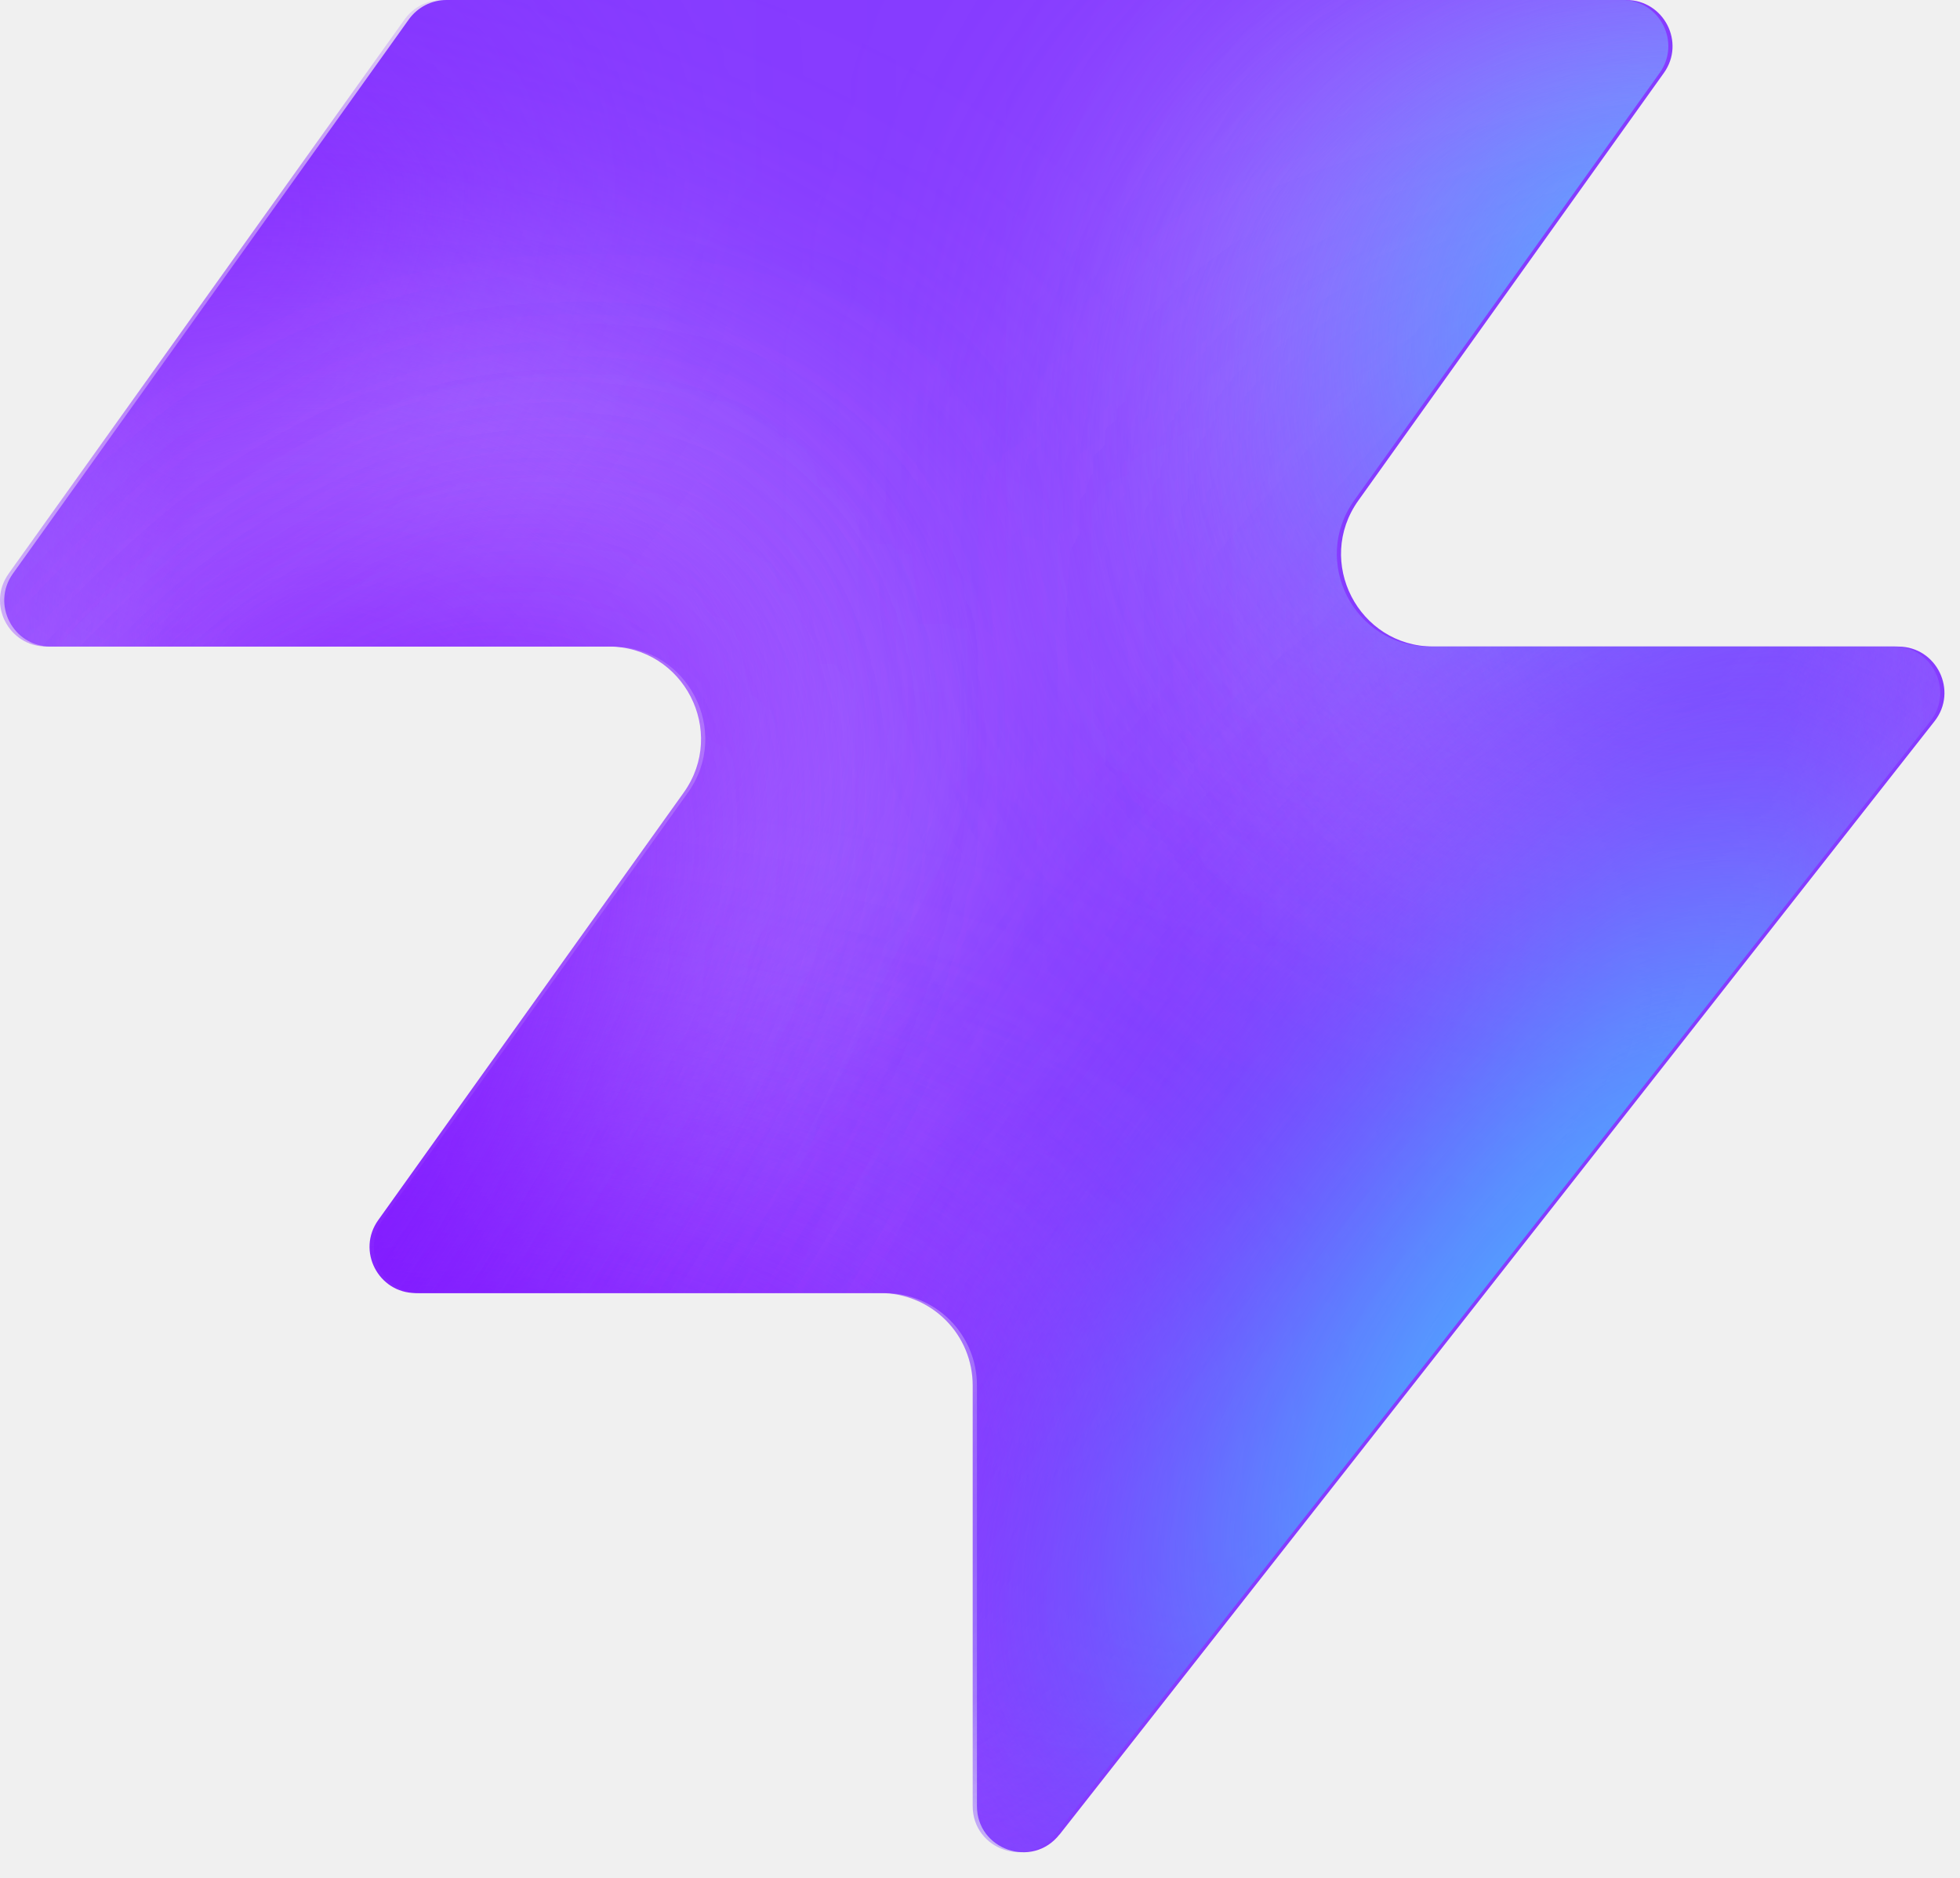
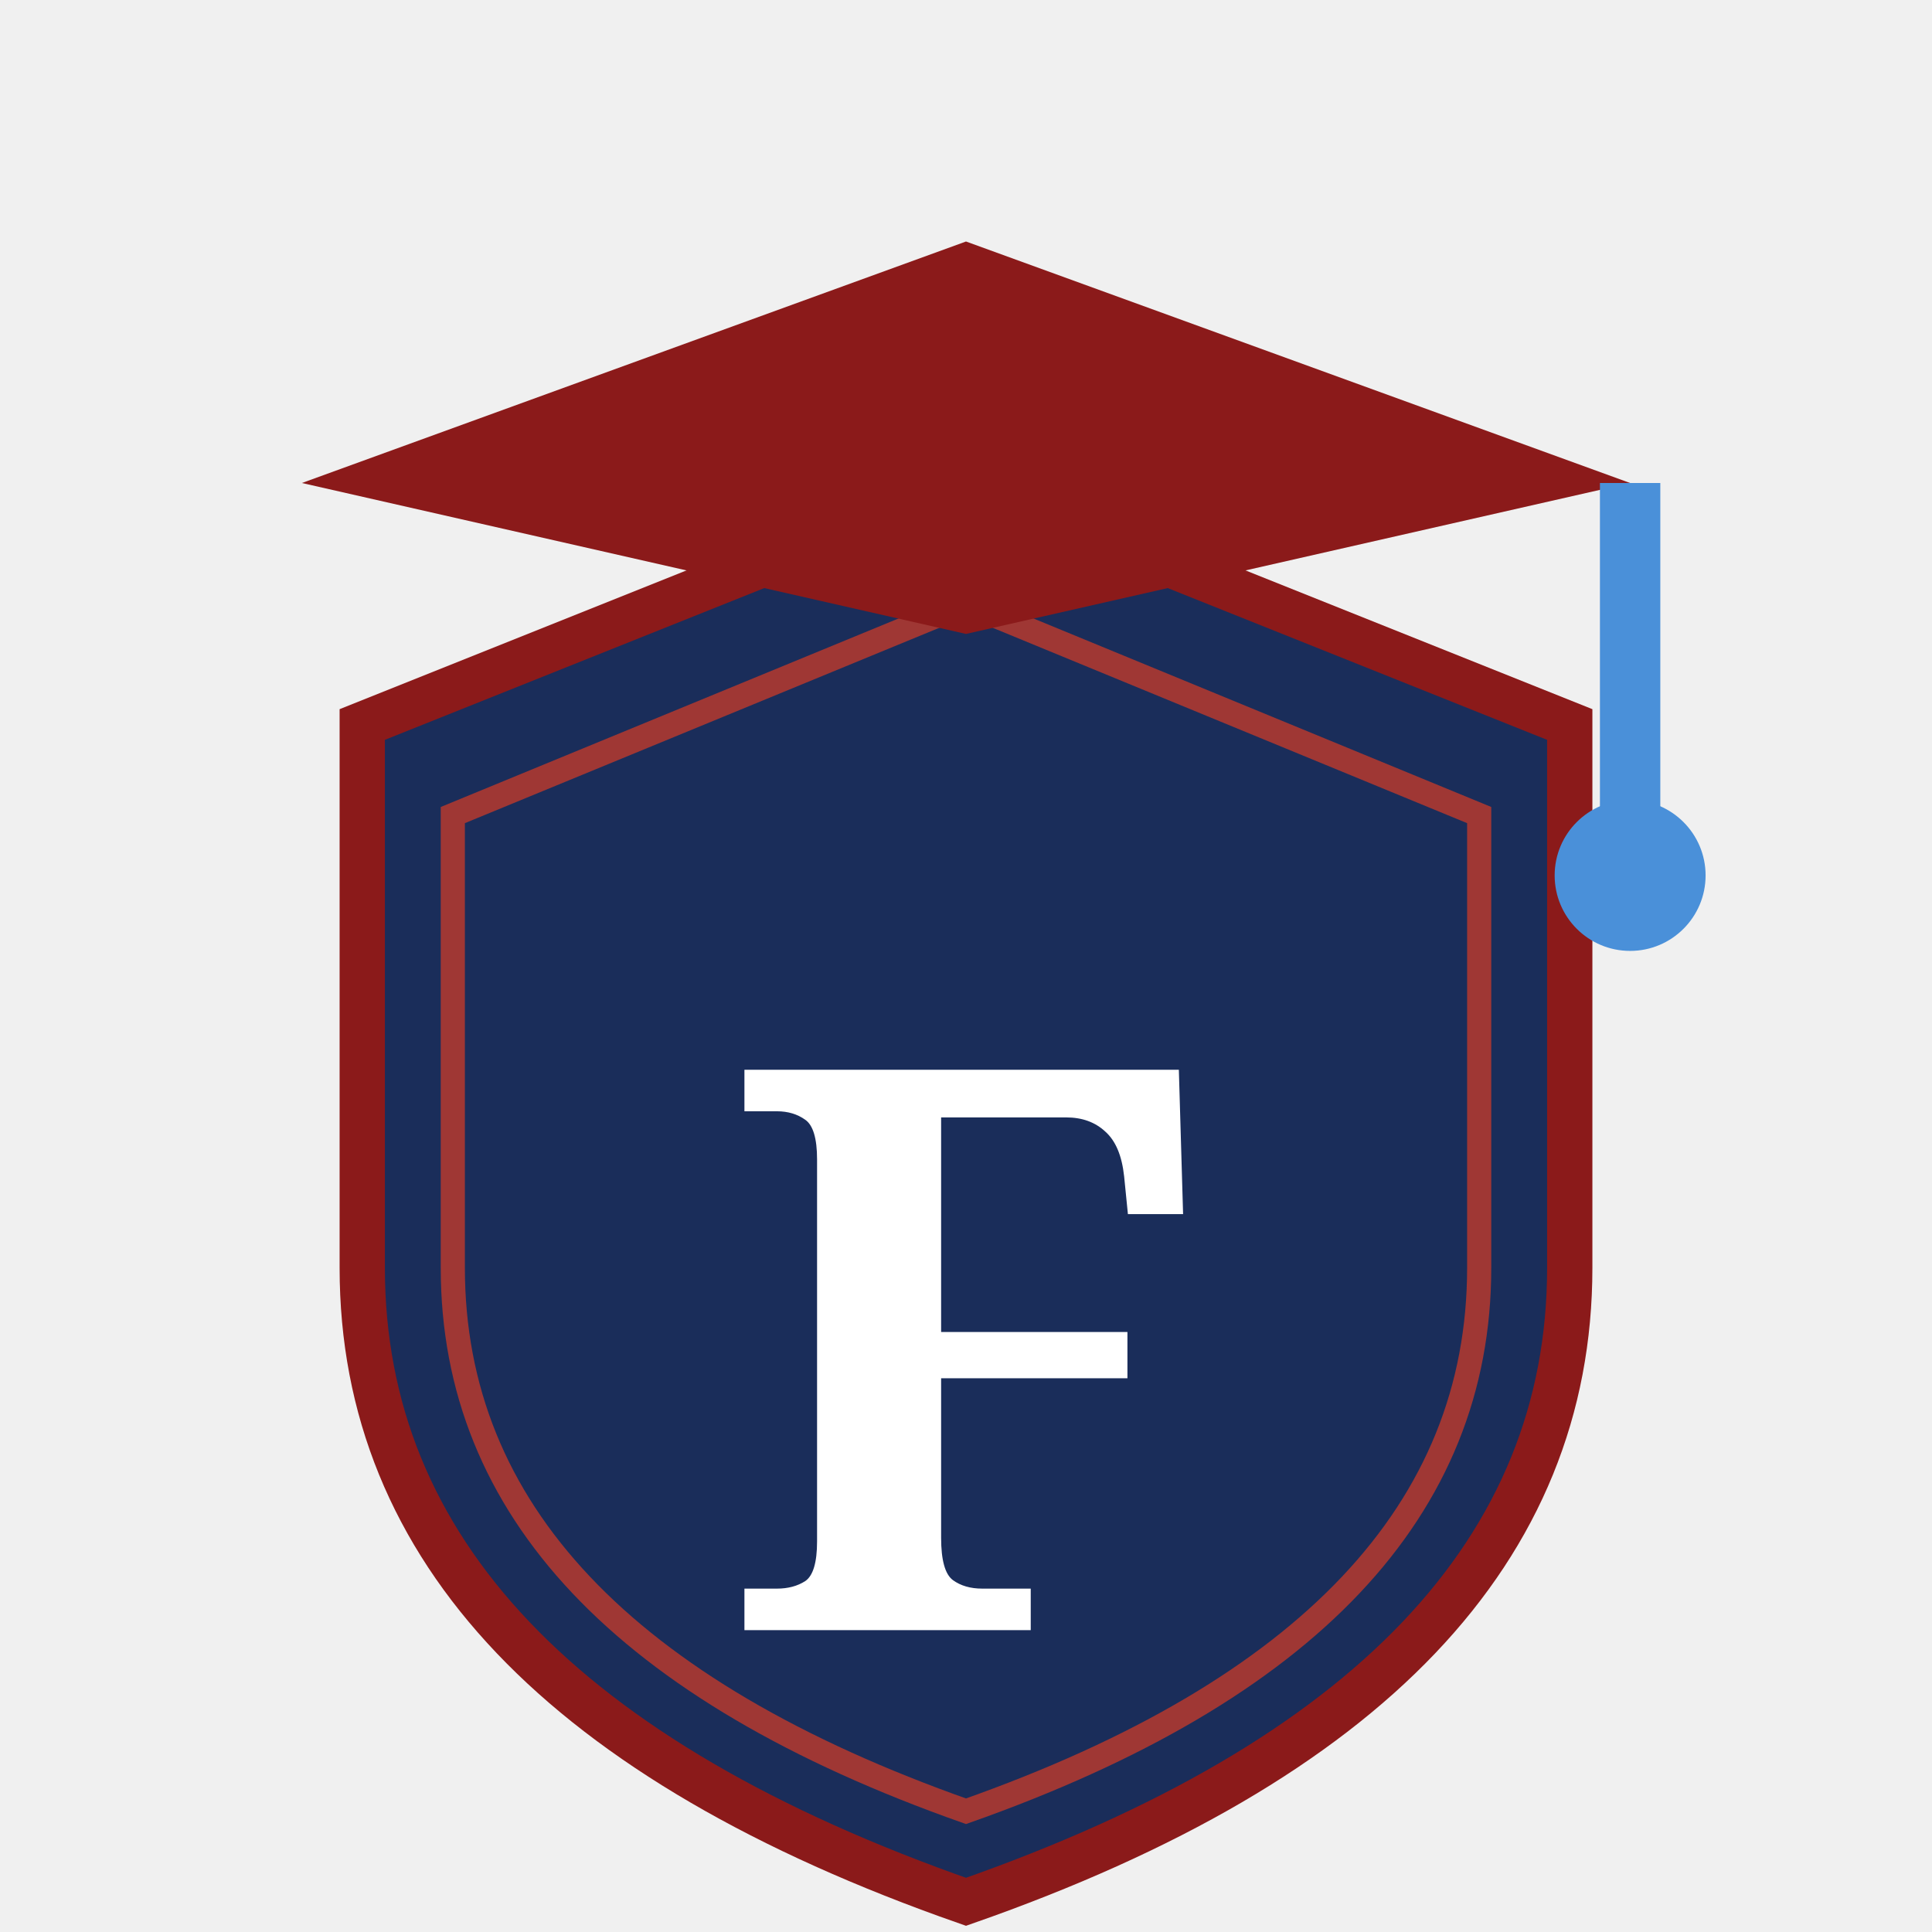
- <svg xmlns="http://www.w3.org/2000/svg" width="48" height="46" fill="none" viewBox="0 0 48 46">
-   <path fill="#863bff" d="M25.946 44.938c-.664.845-2.021.375-2.021-.698V33.937a2.26 2.26 0 0 0-2.262-2.262H10.287c-.92 0-1.456-1.04-.92-1.788l7.48-10.471c1.07-1.497 0-3.578-1.842-3.578H1.237c-.92 0-1.456-1.04-.92-1.788L10.013.474c.214-.297.556-.474.92-.474h28.894c.92 0 1.456 1.04.92 1.788l-7.48 10.471c-1.07 1.498 0 3.579 1.842 3.579h11.377c.943 0 1.473 1.088.89 1.83L25.947 44.94z" style="fill:#863bff;fill:color(display-p3 .525 .23 1);fill-opacity:1" />
-   <mask id="a" width="48" height="46" x="0" y="0" maskUnits="userSpaceOnUse" style="mask-type:alpha">
-     <path fill="#000" d="M25.842 44.938c-.664.844-2.021.375-2.021-.698V33.937a2.26 2.26 0 0 0-2.262-2.262H10.183c-.92 0-1.456-1.04-.92-1.788l7.48-10.471c1.07-1.498 0-3.579-1.842-3.579H1.133c-.92 0-1.456-1.04-.92-1.787L9.91.473c.214-.297.556-.474.92-.474h28.894c.92 0 1.456 1.04.92 1.788l-7.48 10.471c-1.07 1.498 0 3.578 1.842 3.578h11.377c.943 0 1.473 1.088.89 1.832L25.843 44.94z" style="fill:#000;fill-opacity:1" />
-   </mask>
-   <g mask="url(#a)">
-     <g filter="url(#b)">
-       <ellipse cx="5.508" cy="14.704" fill="#ede6ff" rx="5.508" ry="14.704" style="fill:#ede6ff;fill:color(display-p3 .927 .903 1);fill-opacity:1" transform="matrix(.00324 1 1 -.00324 -4.47 31.516)" />
-     </g>
-     <g filter="url(#c)">
-       <ellipse cx="10.399" cy="29.851" fill="#ede6ff" rx="10.399" ry="29.851" style="fill:#ede6ff;fill:color(display-p3 .927 .903 1);fill-opacity:1" transform="matrix(.00324 1 1 -.00324 -39.328 7.883)" />
-     </g>
-     <g filter="url(#d)">
-       <ellipse cx="5.508" cy="30.487" fill="#7e14ff" rx="5.508" ry="30.487" style="fill:#7e14ff;fill:color(display-p3 .492 .077 1);fill-opacity:1" transform="rotate(89.814 -25.913 -14.639)scale(1 -1)" />
-     </g>
-     <g filter="url(#e)">
-       <ellipse cx="5.508" cy="30.599" fill="#7e14ff" rx="5.508" ry="30.599" style="fill:#7e14ff;fill:color(display-p3 .492 .077 1);fill-opacity:1" transform="rotate(89.814 -32.644 -3.334)scale(1 -1)" />
-     </g>
-     <g filter="url(#f)">
-       <ellipse cx="5.508" cy="30.599" fill="#7e14ff" rx="5.508" ry="30.599" style="fill:#7e14ff;fill:color(display-p3 .492 .077 1);fill-opacity:1" transform="matrix(.00324 1 1 -.00324 -34.34 30.47)" />
-     </g>
-     <g filter="url(#g)">
-       <ellipse cx="14.072" cy="22.078" fill="#ede6ff" rx="14.072" ry="22.078" style="fill:#ede6ff;fill:color(display-p3 .927 .903 1);fill-opacity:1" transform="rotate(93.35 24.506 48.493)scale(-1 1)" />
-     </g>
-     <g filter="url(#h)">
-       <ellipse cx="3.47" cy="21.501" fill="#7e14ff" rx="3.47" ry="21.501" style="fill:#7e14ff;fill:color(display-p3 .492 .077 1);fill-opacity:1" transform="rotate(89.009 28.708 47.59)scale(-1 1)" />
-     </g>
-     <g filter="url(#i)">
-       <ellipse cx="3.47" cy="21.501" fill="#7e14ff" rx="3.47" ry="21.501" style="fill:#7e14ff;fill:color(display-p3 .492 .077 1);fill-opacity:1" transform="rotate(89.009 28.708 47.59)scale(-1 1)" />
-     </g>
-     <g filter="url(#j)">
-       <ellipse cx=".387" cy="8.972" fill="#7e14ff" rx="4.407" ry="29.108" style="fill:#7e14ff;fill:color(display-p3 .492 .077 1);fill-opacity:1" transform="rotate(39.51 .387 8.972)" />
-     </g>
-     <g filter="url(#k)">
-       <ellipse cx="47.523" cy="-6.092" fill="#7e14ff" rx="4.407" ry="29.108" style="fill:#7e14ff;fill:color(display-p3 .492 .077 1);fill-opacity:1" transform="rotate(37.892 47.523 -6.092)" />
-     </g>
-     <g filter="url(#l)">
-       <ellipse cx="41.412" cy="6.333" fill="#47bfff" rx="5.971" ry="9.665" style="fill:#47bfff;fill:color(display-p3 .28 .748 1);fill-opacity:1" transform="rotate(37.892 41.412 6.333)" />
-     </g>
-     <g filter="url(#m)">
-       <ellipse cx="-1.879" cy="38.332" fill="#7e14ff" rx="4.407" ry="29.108" style="fill:#7e14ff;fill:color(display-p3 .492 .077 1);fill-opacity:1" transform="rotate(37.892 -1.88 38.332)" />
-     </g>
-     <g filter="url(#n)">
-       <ellipse cx="-1.879" cy="38.332" fill="#7e14ff" rx="4.407" ry="29.108" style="fill:#7e14ff;fill:color(display-p3 .492 .077 1);fill-opacity:1" transform="rotate(37.892 -1.88 38.332)" />
-     </g>
-     <g filter="url(#o)">
-       <ellipse cx="35.651" cy="29.907" fill="#7e14ff" rx="4.407" ry="29.108" style="fill:#7e14ff;fill:color(display-p3 .492 .077 1);fill-opacity:1" transform="rotate(37.892 35.651 29.907)" />
-     </g>
-     <g filter="url(#p)">
-       <ellipse cx="38.418" cy="32.4" fill="#47bfff" rx="5.971" ry="15.297" style="fill:#47bfff;fill:color(display-p3 .28 .748 1);fill-opacity:1" transform="rotate(37.892 38.418 32.4)" />
-     </g>
-   </g>
-   <defs>
-     <filter id="b" width="60.045" height="41.654" x="-19.77" y="16.149" color-interpolation-filters="sRGB" filterUnits="userSpaceOnUse">
-       <feFlood flood-opacity="0" result="BackgroundImageFix" />
-       <feBlend in="SourceGraphic" in2="BackgroundImageFix" result="shape" />
-       <feGaussianBlur result="effect1_foregroundBlur_2002_17158" stdDeviation="7.659" />
-     </filter>
-     <filter id="c" width="90.34" height="51.437" x="-54.613" y="-7.533" color-interpolation-filters="sRGB" filterUnits="userSpaceOnUse">
-       <feFlood flood-opacity="0" result="BackgroundImageFix" />
-       <feBlend in="SourceGraphic" in2="BackgroundImageFix" result="shape" />
-       <feGaussianBlur result="effect1_foregroundBlur_2002_17158" stdDeviation="7.659" />
-     </filter>
-     <filter id="d" width="79.355" height="29.4" x="-49.64" y="2.03" color-interpolation-filters="sRGB" filterUnits="userSpaceOnUse">
-       <feFlood flood-opacity="0" result="BackgroundImageFix" />
-       <feBlend in="SourceGraphic" in2="BackgroundImageFix" result="shape" />
-       <feGaussianBlur result="effect1_foregroundBlur_2002_17158" stdDeviation="4.596" />
-     </filter>
-     <filter id="e" width="79.579" height="29.4" x="-45.045" y="20.029" color-interpolation-filters="sRGB" filterUnits="userSpaceOnUse">
-       <feFlood flood-opacity="0" result="BackgroundImageFix" />
-       <feBlend in="SourceGraphic" in2="BackgroundImageFix" result="shape" />
-       <feGaussianBlur result="effect1_foregroundBlur_2002_17158" stdDeviation="4.596" />
-     </filter>
-     <filter id="f" width="79.579" height="29.4" x="-43.513" y="21.178" color-interpolation-filters="sRGB" filterUnits="userSpaceOnUse">
-       <feFlood flood-opacity="0" result="BackgroundImageFix" />
-       <feBlend in="SourceGraphic" in2="BackgroundImageFix" result="shape" />
-       <feGaussianBlur result="effect1_foregroundBlur_2002_17158" stdDeviation="4.596" />
-     </filter>
-     <filter id="g" width="74.749" height="58.852" x="15.756" y="-17.901" color-interpolation-filters="sRGB" filterUnits="userSpaceOnUse">
-       <feFlood flood-opacity="0" result="BackgroundImageFix" />
-       <feBlend in="SourceGraphic" in2="BackgroundImageFix" result="shape" />
-       <feGaussianBlur result="effect1_foregroundBlur_2002_17158" stdDeviation="7.659" />
-     </filter>
-     <filter id="h" width="61.377" height="25.362" x="23.548" y="2.284" color-interpolation-filters="sRGB" filterUnits="userSpaceOnUse">
-       <feFlood flood-opacity="0" result="BackgroundImageFix" />
-       <feBlend in="SourceGraphic" in2="BackgroundImageFix" result="shape" />
-       <feGaussianBlur result="effect1_foregroundBlur_2002_17158" stdDeviation="4.596" />
-     </filter>
-     <filter id="i" width="61.377" height="25.362" x="23.548" y="2.284" color-interpolation-filters="sRGB" filterUnits="userSpaceOnUse">
-       <feFlood flood-opacity="0" result="BackgroundImageFix" />
-       <feBlend in="SourceGraphic" in2="BackgroundImageFix" result="shape" />
-       <feGaussianBlur result="effect1_foregroundBlur_2002_17158" stdDeviation="4.596" />
-     </filter>
-     <filter id="j" width="56.045" height="63.649" x="-27.636" y="-22.853" color-interpolation-filters="sRGB" filterUnits="userSpaceOnUse">
-       <feFlood flood-opacity="0" result="BackgroundImageFix" />
-       <feBlend in="SourceGraphic" in2="BackgroundImageFix" result="shape" />
-       <feGaussianBlur result="effect1_foregroundBlur_2002_17158" stdDeviation="4.596" />
-     </filter>
-     <filter id="k" width="54.814" height="64.646" x="20.116" y="-38.415" color-interpolation-filters="sRGB" filterUnits="userSpaceOnUse">
-       <feFlood flood-opacity="0" result="BackgroundImageFix" />
-       <feBlend in="SourceGraphic" in2="BackgroundImageFix" result="shape" />
-       <feGaussianBlur result="effect1_foregroundBlur_2002_17158" stdDeviation="4.596" />
-     </filter>
-     <filter id="l" width="33.541" height="35.313" x="24.641" y="-11.323" color-interpolation-filters="sRGB" filterUnits="userSpaceOnUse">
-       <feFlood flood-opacity="0" result="BackgroundImageFix" />
-       <feBlend in="SourceGraphic" in2="BackgroundImageFix" result="shape" />
-       <feGaussianBlur result="effect1_foregroundBlur_2002_17158" stdDeviation="4.596" />
-     </filter>
-     <filter id="m" width="54.814" height="64.646" x="-29.286" y="6.009" color-interpolation-filters="sRGB" filterUnits="userSpaceOnUse">
-       <feFlood flood-opacity="0" result="BackgroundImageFix" />
-       <feBlend in="SourceGraphic" in2="BackgroundImageFix" result="shape" />
-       <feGaussianBlur result="effect1_foregroundBlur_2002_17158" stdDeviation="4.596" />
-     </filter>
-     <filter id="n" width="54.814" height="64.646" x="-29.286" y="6.009" color-interpolation-filters="sRGB" filterUnits="userSpaceOnUse">
-       <feFlood flood-opacity="0" result="BackgroundImageFix" />
-       <feBlend in="SourceGraphic" in2="BackgroundImageFix" result="shape" />
-       <feGaussianBlur result="effect1_foregroundBlur_2002_17158" stdDeviation="4.596" />
-     </filter>
-     <filter id="o" width="54.814" height="64.646" x="8.244" y="-2.416" color-interpolation-filters="sRGB" filterUnits="userSpaceOnUse">
-       <feFlood flood-opacity="0" result="BackgroundImageFix" />
-       <feBlend in="SourceGraphic" in2="BackgroundImageFix" result="shape" />
-       <feGaussianBlur result="effect1_foregroundBlur_2002_17158" stdDeviation="4.596" />
-     </filter>
-     <filter id="p" width="39.409" height="43.623" x="18.713" y="10.588" color-interpolation-filters="sRGB" filterUnits="userSpaceOnUse">
-       <feFlood flood-opacity="0" result="BackgroundImageFix" />
-       <feBlend in="SourceGraphic" in2="BackgroundImageFix" result="shape" />
-       <feGaussianBlur result="effect1_foregroundBlur_2002_17158" stdDeviation="4.596" />
-     </filter>
-   </defs>
+ <svg xmlns="http://www.w3.org/2000/svg" viewBox="0 0 64 64" width="64" height="64">
+   <path d="M32 16 L52 24 L52 42 Q52 56 32 63 Q12 56 12 42 L12 24 Z" fill="#1a2d5a" />
+   <path d="M32 16 L52 24 L52 42 Q52 56 32 63 Q12 56 12 42 L12 24 Z" fill="none" stroke="#8b1a1a" stroke-width="1.5" />
+   <path d="M32 20 L49 27 L49 42 Q49 54 32 60 Q15 54 15 42 L15 27 Z" fill="none" stroke="#c0392b" stroke-width="0.8" opacity="0.8" />
+   <polygon points="32,8 54,16 32,21 10,16" fill="#8b1a1a" />
+   <line x1="54" y1="16" x2="54" y2="27" stroke="#4a90d9" stroke-width="2" />
+   <circle cx="54" cy="29" r="2.5" fill="#4a90d9" />
+   <text x="32" y="54" text-anchor="middle" font-family="Georgia, serif" font-size="26" font-weight="bold" fill="white">F</text>
</svg>
